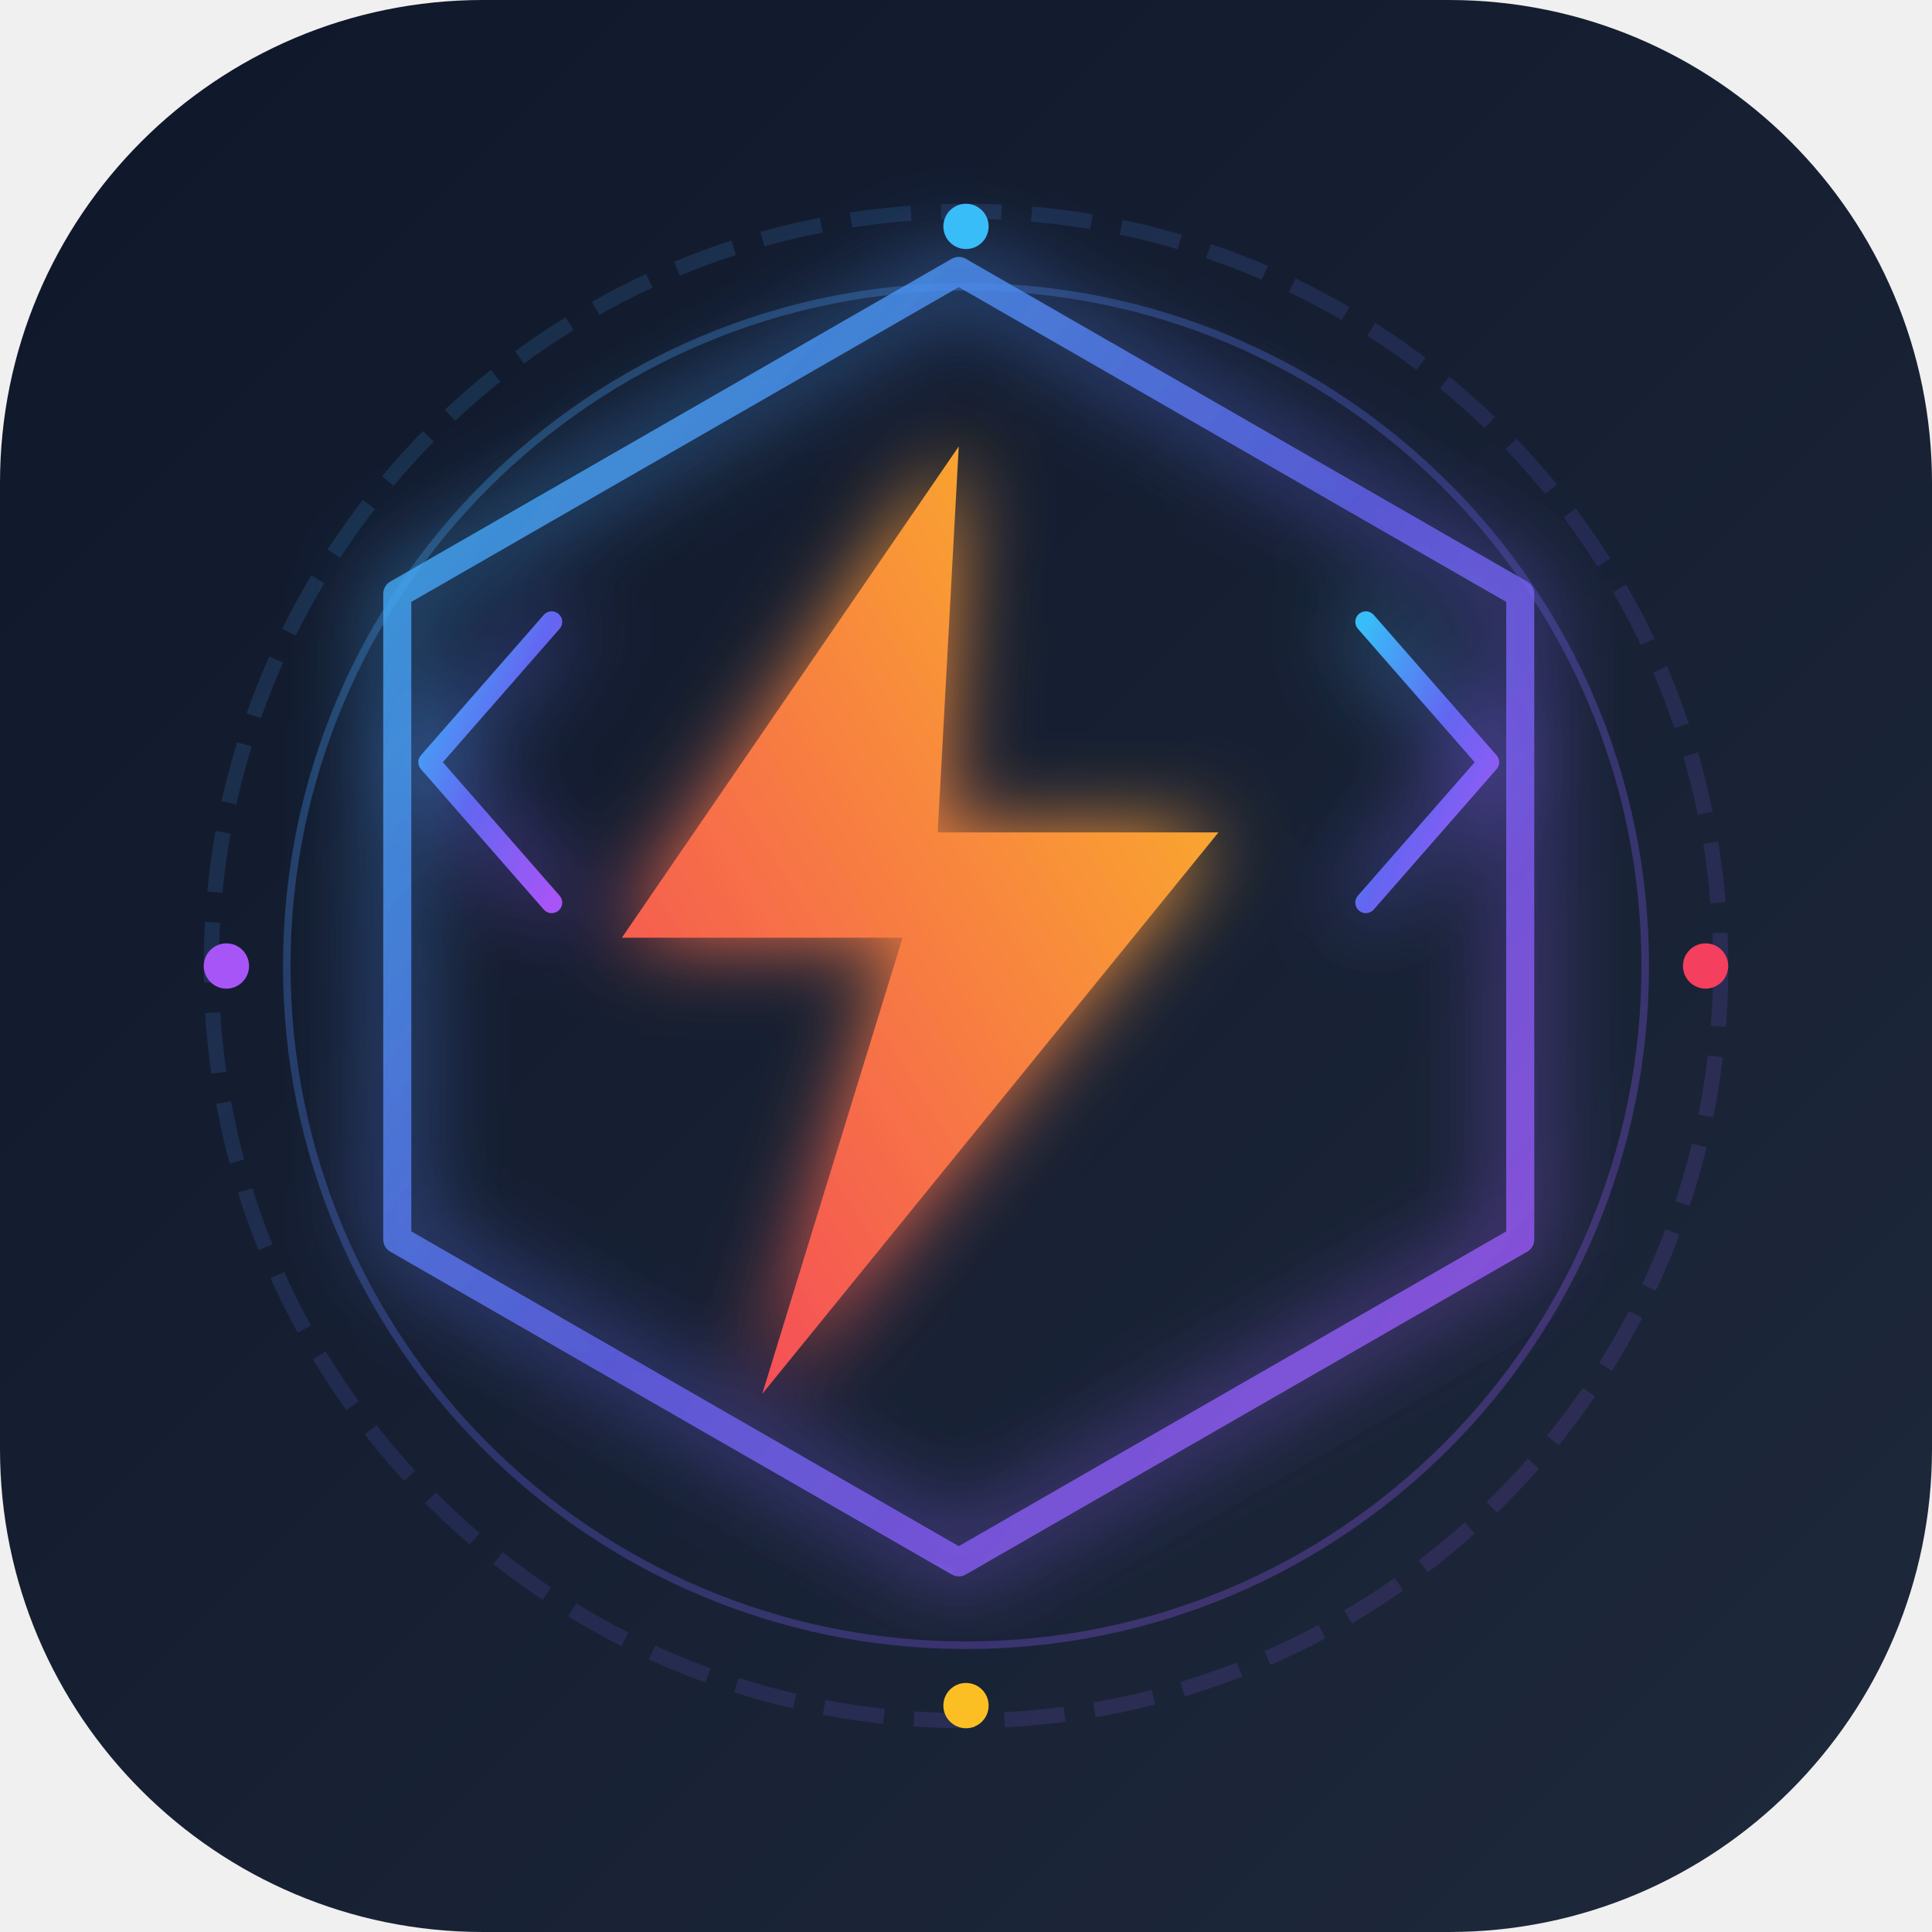
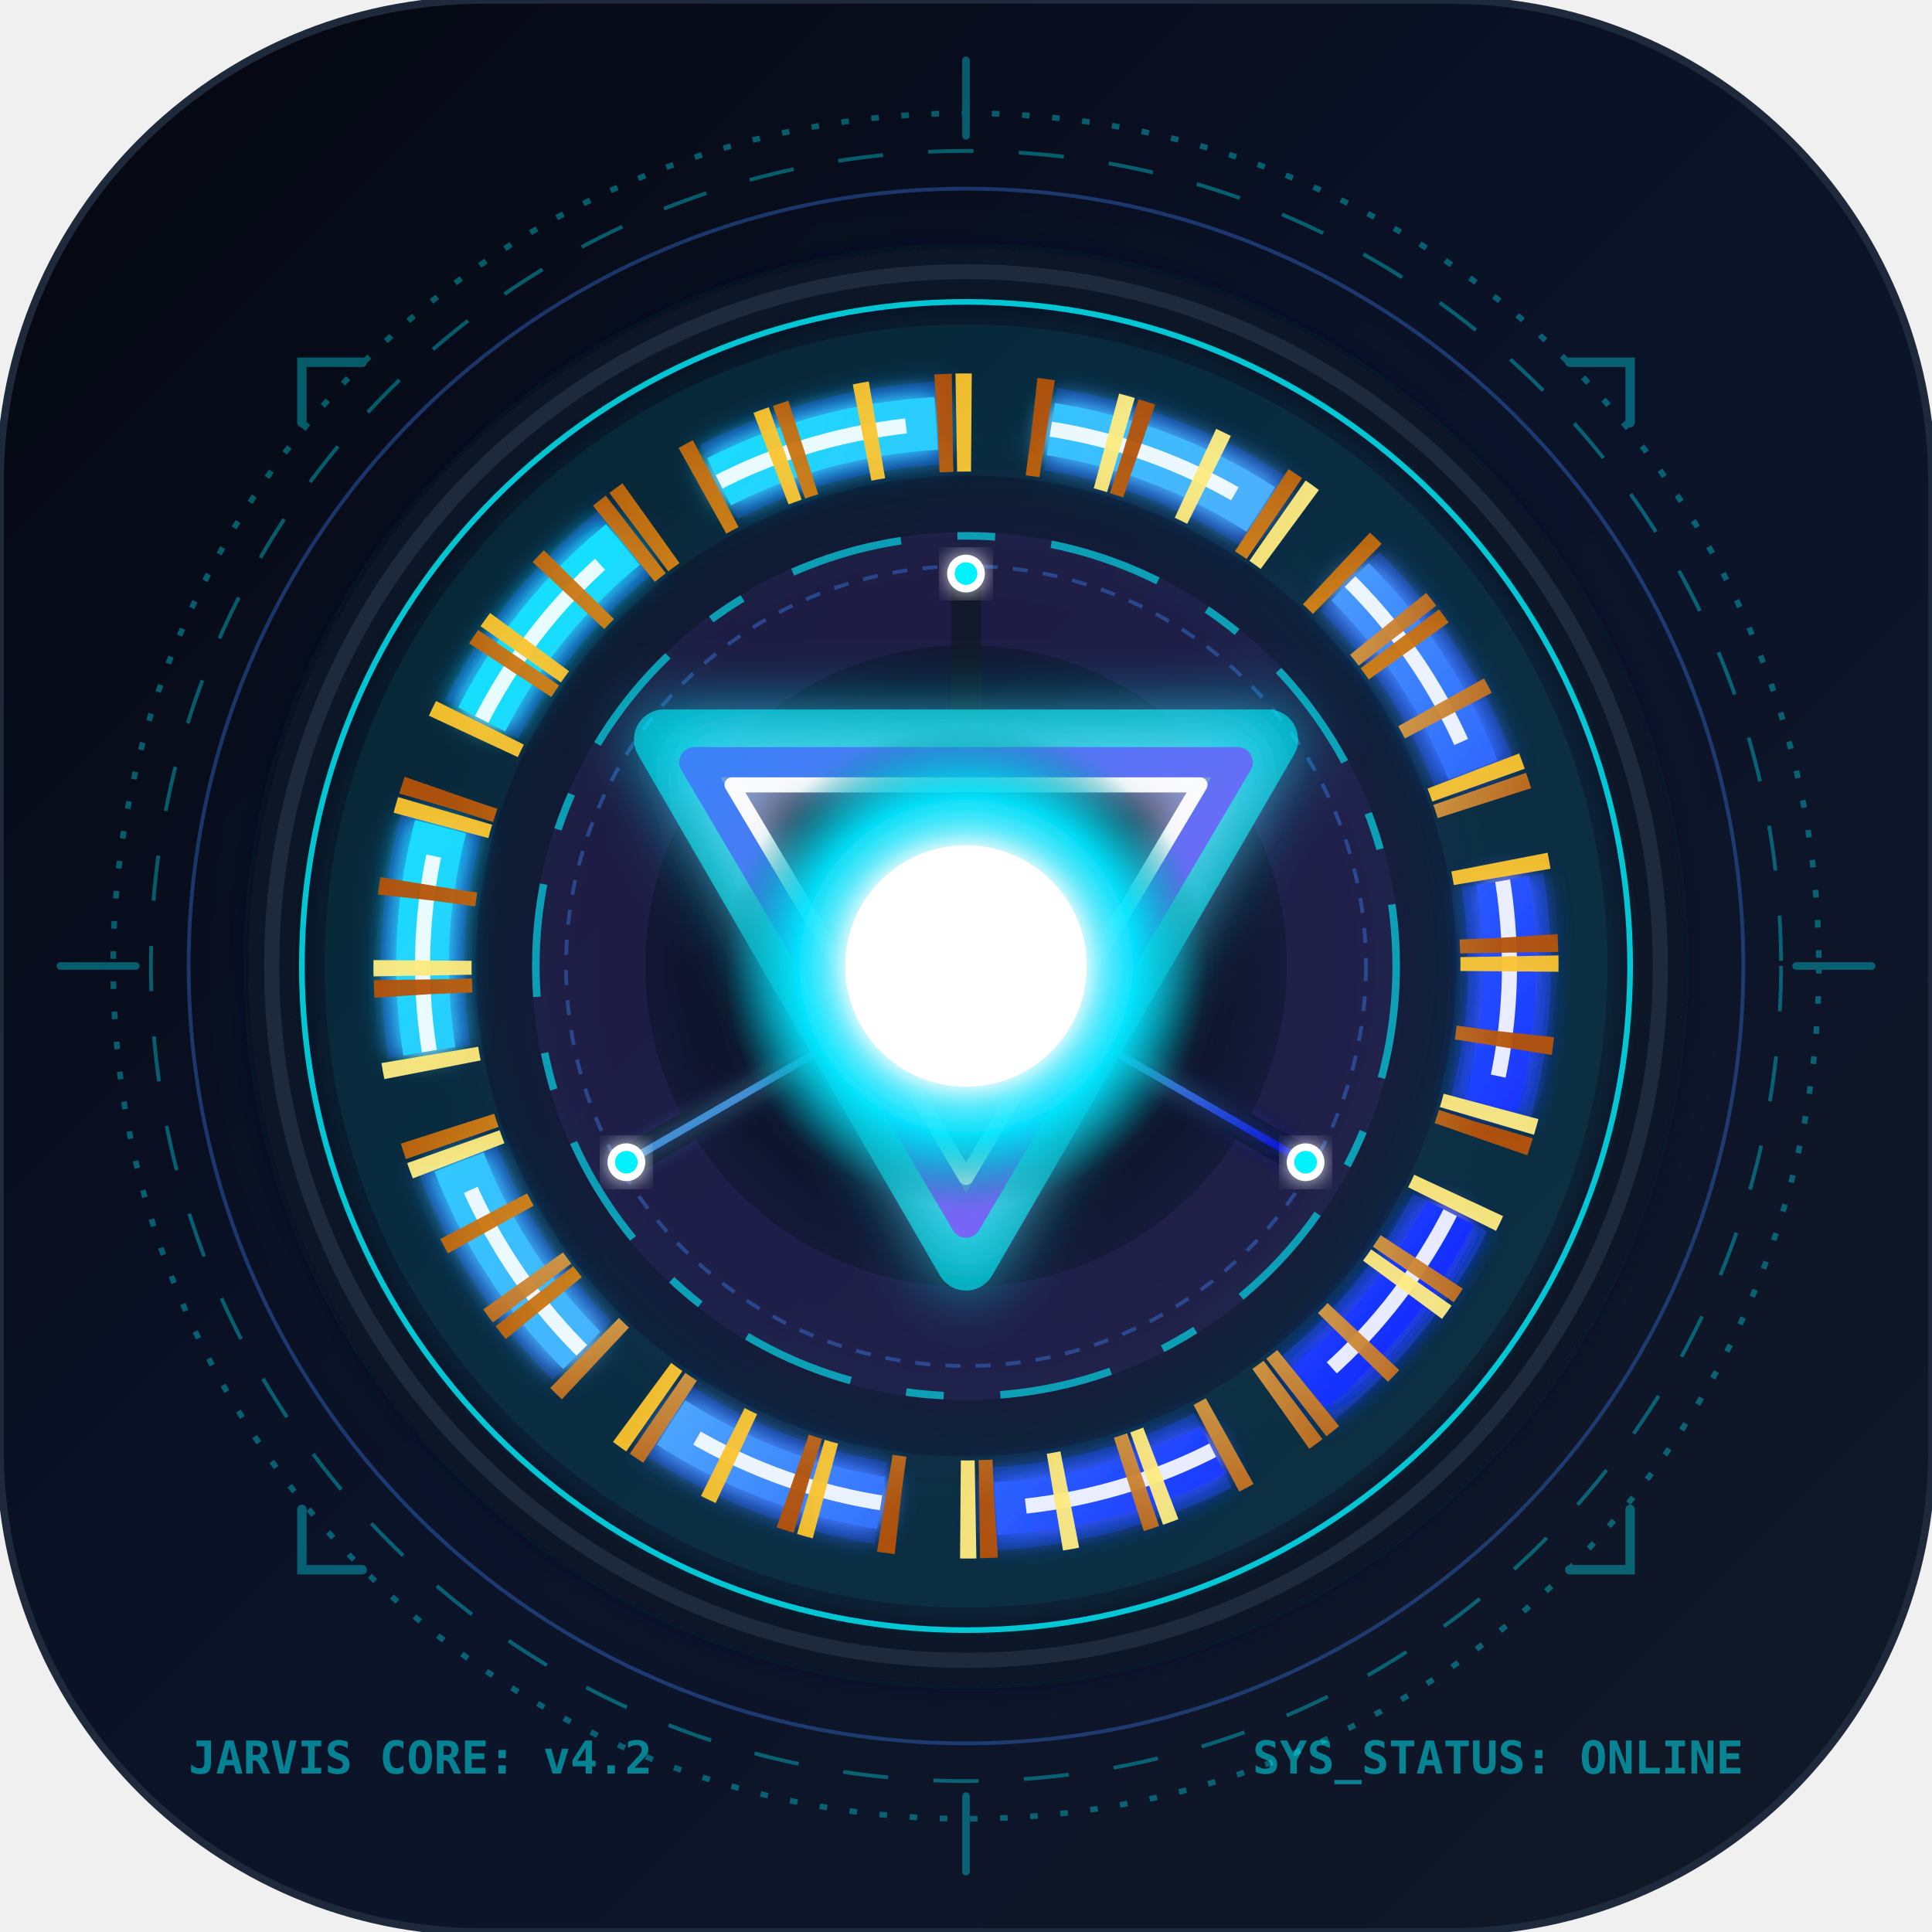
<svg xmlns="http://www.w3.org/2000/svg" viewBox="0 0 512 512" width="100%" height="100%">
  <defs>
    <linearGradient id="bg-grad" x1="0%" y1="0%" x2="100%" y2="100%">
-       <stop offset="0%" stop-color="#0f172a" />
-       <stop offset="100%" stop-color="#1e293b" />
+       <stop offset="0%" stop-color="#05070f" />
+       <stop offset="50%" stop-color="#0b1329" />
+       <stop offset="100%" stop-color="#111827" />
    </linearGradient>
-     <linearGradient id="logo-grad" x1="0%" y1="0%" x2="100%" y2="100%">
-       <stop offset="0%" stop-color="#38bdf8" />
-       <stop offset="50%" stop-color="#6366f1" />
-       <stop offset="100%" stop-color="#a855f7" />
+     <linearGradient id="glow-cyan" x1="0%" y1="0%" x2="100%" y2="100%">
+       <stop offset="0%" stop-color="#00f2fe" />
+       <stop offset="50%" stop-color="#4facfe" />
+       <stop offset="100%" stop-color="#0000ff" />
    </linearGradient>
-     <linearGradient id="accent-grad" x1="0%" y1="100%" x2="100%" y2="0%">
-       <stop offset="0%" stop-color="#f43f5e" />
-       <stop offset="100%" stop-color="#fbbf24" />
+     <linearGradient id="electric-blue" x1="0%" y1="0%" x2="100%" y2="100%">
+       <stop offset="0%" stop-color="#3b82f6" />
+       <stop offset="100%" stop-color="#8b5cf6" />
    </linearGradient>
-     <filter id="glow" x="-20%" y="-20%" width="140%" height="140%">
-       <feGaussianBlur stdDeviation="12" result="blur" />
-       <feComposite in="SourceGraphic" in2="blur" operator="over" />
+     <linearGradient id="gold-coil" x1="0%" y1="0%" x2="100%" y2="0%">
+       <stop offset="0%" stop-color="#b45309" />
+       <stop offset="30%" stop-color="#fbbf24" />
+       <stop offset="70%" stop-color="#fef08a" />
+       <stop offset="100%" stop-color="#b45309" />
+     </linearGradient>
+     <radialGradient id="core-glow" cx="50%" cy="50%" r="50%">
+       <stop offset="0%" stop-color="#ffffff" />
+       <stop offset="40%" stop-color="#e0f7fa" />
+       <stop offset="70%" stop-color="#00e5ff" stop-opacity="0.8" />
+       <stop offset="100%" stop-color="#00838f" stop-opacity="0" />
+     </radialGradient>
+     <filter id="heavy-blur" x="-50%" y="-50%" width="200%" height="200%">
+       <feGaussianBlur stdDeviation="16" result="blur" />
+       <feMerge>
+         <feMergeNode in="blur" />
+         <feMergeNode in="SourceGraphic" />
+       </feMerge>
+     </filter>
+     <filter id="medium-blur" x="-30%" y="-30%" width="160%" height="160%">
+       <feGaussianBlur stdDeviation="8" result="blur" />
+       <feMerge>
+         <feMergeNode in="blur" />
+         <feMergeNode in="SourceGraphic" />
+       </feMerge>
+     </filter>
+     <filter id="subtle-blur" x="-20%" y="-20%" width="140%" height="140%">
+       <feGaussianBlur stdDeviation="3" result="blur" />
+       <feMerge>
+         <feMergeNode in="blur" />
+         <feMergeNode in="SourceGraphic" />
+       </feMerge>
    </filter>
  </defs>
-   <rect width="512" height="512" rx="128" fill="url(#bg-grad)" />
-   <circle cx="256" cy="256" r="200" fill="none" stroke="url(#logo-grad)" stroke-width="4" stroke-opacity="0.15" stroke-dasharray="16 8" />
-   <circle cx="256" cy="256" r="180" fill="none" stroke="url(#logo-grad)" stroke-width="2" stroke-opacity="0.3" />
-   <g filter="url(#glow)" transform="translate(16, 16) scale(0.93)">
-     <polygon points="256,60 416,152 416,336 256,428 96,336 96,152" fill="none" stroke="url(#logo-grad)" stroke-width="8" stroke-linejoin="round" opacity="0.8" />
-     <path d="M 256,110 L 160,250 L 240,250 L 200,380 L 330,220 L 250,220 Z" fill="url(#accent-grad)" />
-     <path d="M 140,160 L 105,200 L 140,240" fill="none" stroke="url(#logo-grad)" stroke-width="6" stroke-linecap="round" stroke-linejoin="round" />
-     <path d="M 372,160 L 407,200 L 372,240" fill="none" stroke="url(#logo-grad)" stroke-width="6" stroke-linecap="round" stroke-linejoin="round" />
+   <rect width="512" height="512" rx="128" fill="url(#bg-grad)" stroke="#1e293b" stroke-width="2" />
+   <g opacity="0.35">
+     <circle cx="256" cy="256" r="226" fill="none" stroke="#00f2fe" stroke-width="1.5" stroke-dasharray="2 6" />
+     <circle cx="256" cy="256" r="216" fill="none" stroke="#00f2fe" stroke-width="1" stroke-dasharray="12 12" />
+     <circle cx="256" cy="256" r="206" fill="none" stroke="#3b82f6" stroke-width="1" />
+     <path d="M 256,16 L 256,36 M 256,476 L 256,496 M 16,256 L 36,256 M 476,256 L 496,256" stroke="#00f2fe" stroke-width="2" stroke-linecap="round" />
+     <path d="M 96,96 L 80,96 L 80,112 M 416,96 L 432,96 L 432,112 M 80,400 L 80,416 L 96,416 M 432,400 L 432,416 L 416,416" fill="none" stroke="#00f2fe" stroke-width="2.5" stroke-linecap="round" />
  </g>
-   <circle cx="256" cy="60" r="6" fill="#38bdf8" />
-   <circle cx="256" cy="452" r="6" fill="#fbbf24" />
-   <circle cx="60" cy="256" r="6" fill="#a855f7" />
-   <circle cx="452" cy="256" r="6" fill="#f43f5e" />
+   <circle cx="256" cy="256" r="150" fill="none" stroke="#00f2fe" stroke-width="40" opacity="0.12" filter="url(#heavy-blur)" />
+   <circle cx="256" cy="256" r="100" fill="none" stroke="#8b5cf6" stroke-width="30" opacity="0.15" filter="url(#heavy-blur)" />
+   <circle cx="256" cy="256" r="184" fill="none" stroke="#111827" stroke-width="12" filter="url(#subtle-blur)" />
+   <circle cx="256" cy="256" r="184" fill="none" stroke="#1e293b" stroke-width="4" />
+   <circle cx="256" cy="256" r="176" fill="none" stroke="#00f2fe" stroke-width="1.5" opacity="0.8" />
+   <g filter="url(#subtle-blur)">
+     <circle cx="256" cy="256" r="144" fill="none" stroke="#1d4ed8" stroke-width="22" stroke-dasharray="64 26.48" opacity="0.4" transform="rotate(-9, 256, 256)" />
+     <circle cx="256" cy="256" r="144" fill="none" stroke="url(#glow-cyan)" stroke-width="14" stroke-dasharray="60 30.48" transform="rotate(-9, 256, 256)" filter="url(#subtle-blur)" />
+     <circle cx="256" cy="256" r="144" fill="none" stroke="#ffffff" stroke-width="4" stroke-dasharray="52 38.48" opacity="0.9" transform="rotate(-9, 256, 256)" />
+   </g>
+   <g stroke="url(#gold-coil)" stroke-width="12" stroke-linecap="butt" opacity="0.95">
+     <circle cx="256" cy="256" r="144" fill="none" stroke-dasharray="4 86.48" stroke-width="26" transform="rotate(-3, 256, 256)" />
+     <circle cx="256" cy="256" r="144" fill="none" stroke-dasharray="4 86.48" stroke-width="26" transform="rotate(7, 256, 256)" />
+     <circle cx="256" cy="256" r="144" fill="none" stroke-dasharray="4 86.48" stroke-width="26" transform="rotate(17, 256, 256)" />
+     <circle cx="256" cy="256" r="144" fill="none" stroke-dasharray="4 86.48" stroke-width="26" transform="rotate(87, 256, 256)" />
+     <circle cx="256" cy="256" r="144" fill="none" stroke-dasharray="4 86.48" stroke-width="26" transform="rotate(97, 256, 256)" />
+     <circle cx="256" cy="256" r="144" fill="none" stroke-dasharray="4 86.48" stroke-width="26" transform="rotate(107, 256, 256)" />
+   </g>
+   <circle cx="256" cy="256" r="114" fill="none" stroke="#00f2fe" stroke-width="2" opacity="0.6" stroke-dasharray="30 15 10 15" />
+   <circle cx="256" cy="256" r="106" fill="none" stroke="#3b82f6" stroke-width="1" opacity="0.4" stroke-dasharray="4 4" />
+   <g stroke="#111827" stroke-width="8" stroke-linecap="round" opacity="0.9">
+     <line x1="256" y1="256" x2="256" y2="152" />
+     <line x1="256" y1="256" x2="166" y2="308" />
+     <line x1="256" y1="256" x2="346" y2="308" />
+   </g>
+   <g stroke="url(#glow-cyan)" stroke-width="2" stroke-linecap="round" opacity="0.8" filter="url(#subtle-blur)">
+     <line x1="256" y1="256" x2="256" y2="152" />
+     <line x1="256" y1="256" x2="166" y2="308" />
+     <line x1="256" y1="256" x2="346" y2="308" />
+   </g>
+   <g filter="url(#medium-blur)">
+     <polygon points="176,196 336,196 256,334" fill="none" stroke="#00f2fe" stroke-width="16" stroke-linejoin="round" opacity="0.6" />
+     <polygon points="184,202 328,202 256,324" fill="none" stroke="url(#electric-blue)" stroke-width="8" stroke-linejoin="round" />
+     <polygon points="194,208 318,208 256,312" fill="none" stroke="#ffffff" stroke-width="4" stroke-linejoin="round" opacity="0.95" />
+   </g>
+   <circle cx="256" cy="256" r="64" fill="url(#core-glow)" filter="url(#subtle-blur)" />
+   <circle cx="256" cy="256" r="32" fill="#ffffff" filter="url(#subtle-blur)" />
+   <circle cx="256" cy="256" r="16" fill="#ffffff" />
+   <circle cx="256" cy="152" r="5" fill="#ffffff" filter="url(#subtle-blur)" />
+   <circle cx="166" cy="308" r="5" fill="#ffffff" filter="url(#subtle-blur)" />
+   <circle cx="346" cy="308" r="5" fill="#ffffff" filter="url(#subtle-blur)" />
+   <circle cx="256" cy="152" r="3" fill="#00f2fe" />
+   <circle cx="166" cy="308" r="3" fill="#00f2fe" />
+   <circle cx="346" cy="308" r="3" fill="#00f2fe" />
+   <text x="50" y="470" fill="#00f2fe" font-family="monospace" font-size="12" font-weight="bold" opacity="0.5">JARVIS CORE: v4.2</text>
+   <text x="462" y="470" fill="#00f2fe" font-family="monospace" font-size="12" font-weight="bold" opacity="0.5" text-anchor="end">SYS_STATUS: ONLINE</text>
</svg>
